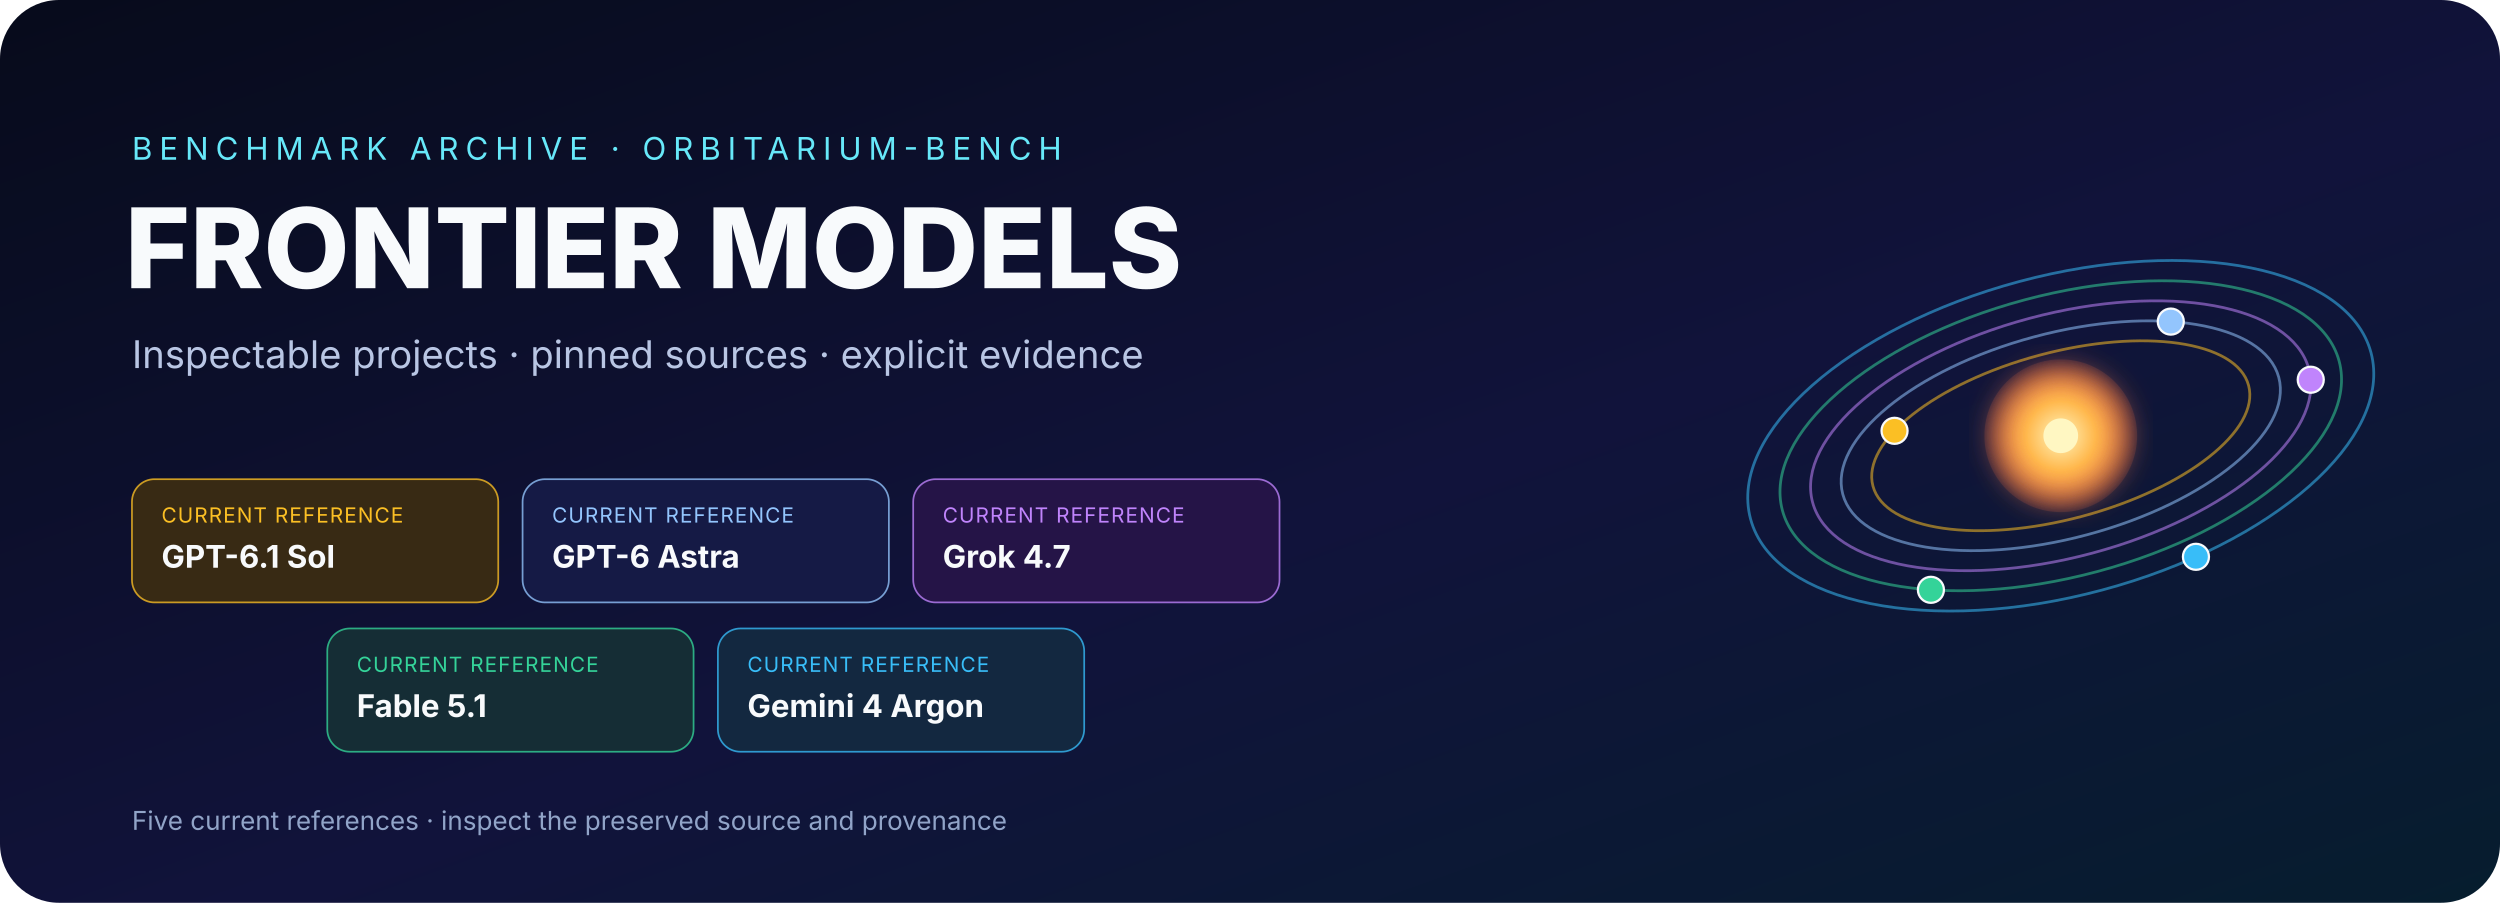
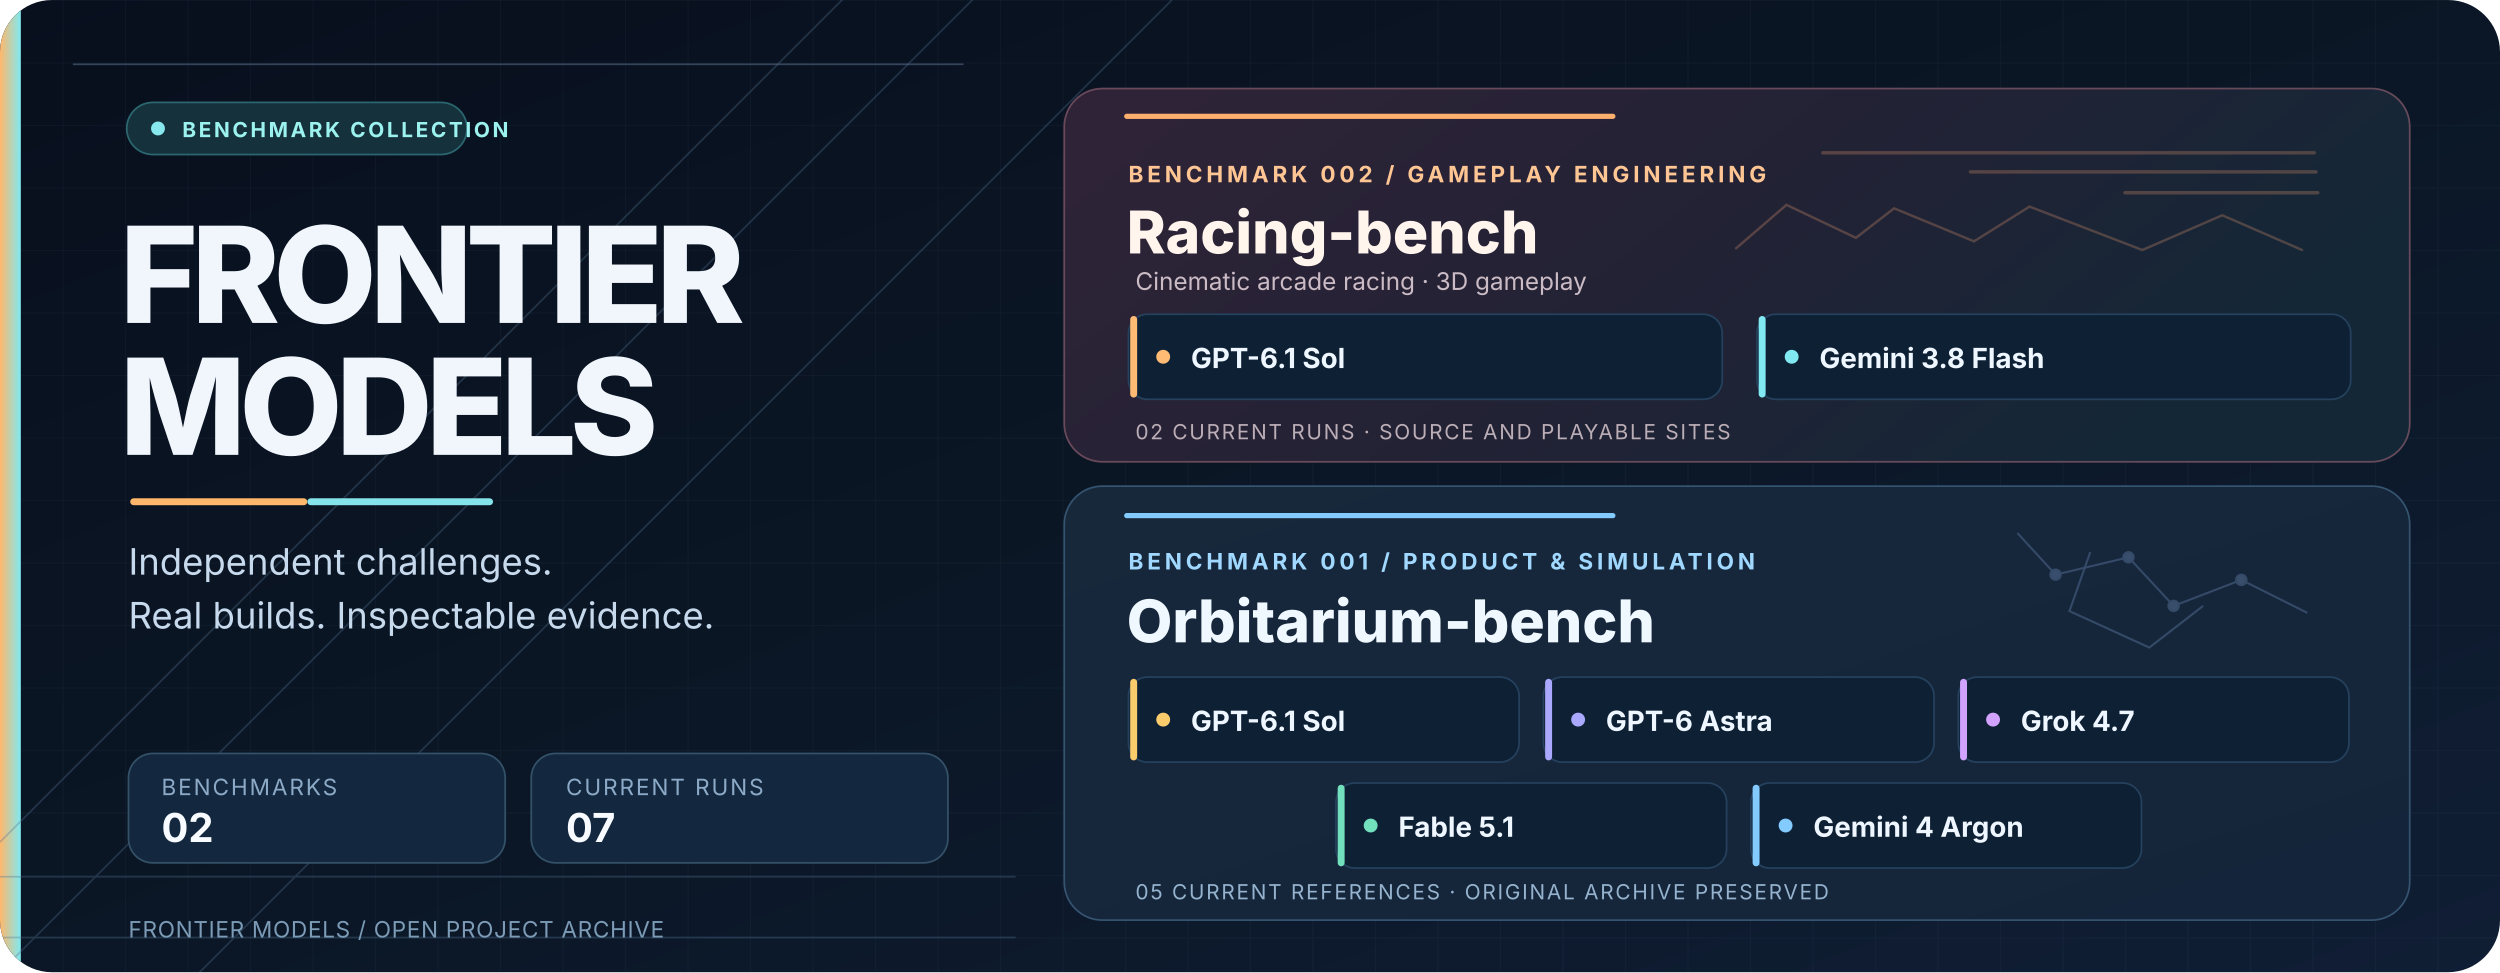
- <svg xmlns="http://www.w3.org/2000/svg" viewBox="0 0 1440 520" role="img" aria-labelledby="title desc">
+ <svg xmlns="http://www.w3.org/2000/svg" viewBox="0 0 1440 560" role="img" aria-labelledby="title desc">
  <defs>
-     <linearGradient id="bg" x1="0" y1="0" x2="1" y2="1">
-       <stop stop-color="#070b1b" />
-       <stop offset=".55" stop-color="#11133b" />
-       <stop offset="1" stop-color="#061d2e" />
+     <linearGradient id="base" x1="0" y1="0" x2="1" y2="1">
+       <stop stop-color="#080f1d" />
+       <stop offset=".52" stop-color="#0b1726" />
+       <stop offset="1" stop-color="#101e35" />
    </linearGradient>
-     <radialGradient id="sun">
-       <stop stop-color="#fff5bd" />
-       <stop offset=".45" stop-color="#ffb84d" />
-       <stop offset="1" stop-color="#ff6b3d" stop-opacity=".14" />
-     </radialGradient>
-     <filter id="glow">
-       <feGaussianBlur stdDeviation="7" result="b" />
-       <feMerge>
-         <feMergeNode in="b" />
-         <feMergeNode in="SourceGraphic" />
-       </feMerge>
-     </filter>
+     <linearGradient id="race" x1="0" y1="0" x2="1" y2=".35">
+       <stop stop-color="#302337" />
+       <stop offset=".57" stop-color="#222235" />
+       <stop offset="1" stop-color="#142737" />
+     </linearGradient>
+     <linearGradient id="orbit" x1="0" y1="0" x2="1" y2="1">
+       <stop stop-color="#17283b" />
+       <stop offset="1" stop-color="#14243a" />
+     </linearGradient>
+     <linearGradient id="rail" x1="0" y1="0" x2="1" y2="0">
+       <stop stop-color="#ffb76b" />
+       <stop offset="1" stop-color="#80e9f2" />
+     </linearGradient>
+     <pattern id="grid" width="36" height="36" patternUnits="userSpaceOnUse">
+       <path d="M36 0H0V36" fill="none" stroke="#4b6386" stroke-opacity=".12" stroke-width=".8" />
+     </pattern>
+     <clipPath id="canvas">
+       <rect width="1440" height="560" rx="30" />
+     </clipPath>
  </defs>
-   <rect width="1440" height="520" rx="34" fill="url(#bg)" />
-   <g>
-     <ellipse data-role="orbit" data-model="gpt-6.1-sol-source" cx="1187" cy="251" rx="112" ry="48" transform="rotate(-15 1187 251)" fill="none" stroke="#fbbf24" stroke-opacity=".54" stroke-width="1.6" />
-     <ellipse data-role="orbit" data-model="gpt-6-astra-max-frontier-v2" cx="1187" cy="251" rx="130" ry="59" transform="rotate(-15 1187 251)" fill="none" stroke="#93c5fd" stroke-opacity=".54" stroke-width="1.6" />
-     <ellipse data-role="orbit" data-model="grok-4.7-solar-source" cx="1187" cy="251" rx="148" ry="70" transform="rotate(-15 1187 251)" fill="none" stroke="#c084fc" stroke-opacity=".54" stroke-width="1.6" />
-     <ellipse data-role="orbit" data-model="fable-5.1-frontier-v2" cx="1187" cy="251" rx="166" ry="81" transform="rotate(-15 1187 251)" fill="none" stroke="#34d399" stroke-opacity=".54" stroke-width="1.6" />
-     <ellipse data-role="orbit" data-model="gemini-4-argon-source" cx="1187" cy="251" rx="185" ry="92" transform="rotate(-15 1187 251)" fill="none" stroke="#38bdf8" stroke-opacity=".54" stroke-width="1.6" />
-   </g>
-   <circle data-role="sun-glow" cx="1187" cy="251" r="44" fill="url(#sun)" filter="url(#glow)" />
-   <circle data-role="sun" cx="1187" cy="251" r="10" fill="#fff7c2" />
-   <g>
-     <circle data-role="planet" data-model="gpt-6.1-sol-source" cx="1091.255" cy="248.152" r="7.5" fill="#fbbf24" stroke="#f8fafc" stroke-width="1.3" />
-     <circle data-role="planet" data-model="gpt-6-astra-max-frontier-v2" cx="1250.375" cy="185.237" r="7.5" fill="#93c5fd" stroke="#f8fafc" stroke-width="1.3" />
-     <circle data-role="planet" data-model="grok-4.7-solar-source" cx="1330.992" cy="218.734" r="7.5" fill="#c084fc" stroke="#f8fafc" stroke-width="1.3" />
-     <circle data-role="planet" data-model="fable-5.1-frontier-v2" cx="1112.204" cy="339.734" r="7.5" fill="#34d399" stroke="#f8fafc" stroke-width="1.3" />
-     <circle data-role="planet" data-model="gemini-4-argon-source" cx="1264.866" cy="320.72" r="7.5" fill="#38bdf8" stroke="#f8fafc" stroke-width="1.3" />
-   </g>
-   <g font-family="Inter,Segoe UI,Arial,sans-serif">
-     <text x="76" y="92" font-size="18" letter-spacing="4" fill="#67e8f9">BENCHMARK ARCHIVE · ORBITARIUM-BENCH</text>
-     <text x="72" y="166" font-size="64" font-weight="800" fill="#f8fafc">FRONTIER MODELS</text>
-     <text x="76" y="212" font-size="22" fill="#b9c6e4">Inspectable projects · pinned sources · explicit evidence</text>
-     <g transform="translate(76 276)">
-       <rect width="211" height="71" rx="13" fill="#382a14" stroke="#fbbf24" stroke-opacity=".78" />
-       <text x="17" y="25" font-size="12" fill="#fbbf24" letter-spacing=".6">CURRENT REFERENCE</text>
-       <text x="17" y="51" font-size="18" font-weight="700" fill="#f8fafc">GPT-6.1 Sol</text>
+   <g clip-path="url(#canvas)" font-family="Inter,Segoe UI,Arial,sans-serif">
+     <rect width="1440" height="560" fill="url(#base)" />
+     <rect width="1440" height="560" fill="url(#grid)" />
+     <path d="M0 0H12V560H0Z" fill="url(#rail)" />
+     <path d="M42 37H555" stroke="#33445b" stroke-width="1" />
+     <g opacity=".34" stroke="#50708f" stroke-width="1" fill="none">
+       <path d="M0 485L585 -100M0 560L605 -45M115 560L675 0" />
+       <path d="M0 505H585M0 540H585" />
    </g>
-     <g transform="translate(301 276)">
-       <rect width="211" height="71" rx="13" fill="#151a45" stroke="#93c5fd" stroke-opacity=".78" />
-       <text x="17" y="25" font-size="12" fill="#93c5fd" letter-spacing=".6">CURRENT REFERENCE</text>
-       <text x="17" y="51" font-size="18" font-weight="700" fill="#f8fafc">GPT-6 Astra</text>
+     <rect x="73" y="59" width="196" height="30" rx="15" fill="#15313c" stroke="#2b6770" />
+     <circle cx="91" cy="74" r="4" fill="#87e9ee" />
+     <text x="105" y="79" font-size="12" font-weight="700" letter-spacing="1.5" fill="#9cf2ef">BENCHMARK COLLECTION</text>
+     <text x="69" y="186" font-size="77" font-weight="800" letter-spacing="-3.8" fill="#f1f6fd">FRONTIER</text>
+     <text x="69" y="262" font-size="77" font-weight="800" letter-spacing="-3.8" fill="#f1f6fd">MODELS</text>
+     <rect x="75" y="287" width="102" height="4" rx="2" fill="#ffb76b" />
+     <rect x="177" y="287" width="107" height="4" rx="2" fill="#85e4eb" />
+     <text x="74" y="331" font-size="21" fill="#c7d9ec">Independent challenges.</text>
+     <text x="74" y="362" font-size="21" fill="#c7d9ec">Real builds. Inspectable evidence.</text>
+     <g data-role="collection-counts">
+       <rect x="74" y="434" width="217" height="63" rx="14" fill="#13283e" stroke="#345168" />
+       <text x="93" y="458" font-size="13" letter-spacing="1.1" fill="#8caac7">BENCHMARKS</text>
+       <text x="93" y="485" font-size="23" font-weight="750" fill="#f8fbff">02</text>
+       <rect x="306" y="434" width="240" height="63" rx="14" fill="#13283e" stroke="#345168" />
+       <text x="326" y="458" font-size="13" letter-spacing="1.1" fill="#8caac7">CURRENT RUNS</text>
+       <text x="326" y="485" font-size="23" font-weight="750" fill="#f8fbff">07</text>
    </g>
-     <g transform="translate(526 276)">
-       <rect width="211" height="71" rx="13" fill="#251447" stroke="#c084fc" stroke-opacity=".78" />
-       <text x="17" y="25" font-size="12" fill="#c084fc" letter-spacing=".6">CURRENT REFERENCE</text>
-       <text x="17" y="51" font-size="18" font-weight="700" fill="#f8fafc">Grok 4.7</text>
+     <g data-benchmark="racing">
+       <rect x="613" y="51" width="775" height="215" rx="22" fill="url(#race)" stroke="#7d5565" stroke-opacity=".8" />
+       <path d="M649 67H929" stroke="#fdaf6d" stroke-width="3" stroke-linecap="round" />
+       <g stroke="#ec9b70" fill="none" stroke-linecap="round" opacity=".27">
+         <path d="M1050 88h283M1135 99h199M1224 111h111" stroke-width="2" />
+         <path d="M1000 143l29 -25 40 19 22 -17 46 19 32 -20 65 25 46 -20 46 20" stroke-width="1.4" />
+       </g>
+       <text x="650" y="105" font-size="13" font-weight="700" letter-spacing="2.2" fill="#ffc694">BENCHMARK 002 / GAMEPLAY ENGINEERING</text>
+       <text x="649" y="146" font-size="34" font-weight="800" fill="#fff5ed">Racing-bench</text>
+       <text x="654" y="167" font-size="14" fill="#cbbbc4">Cinematic arcade racing · 3D gameplay</text>
+       <g data-role="run" data-benchmark="racing" data-model="gpt-6.1-sol">
+         <rect x="650" y="181" width="342" height="49" rx="11" fill="#0e2034" stroke="#25415d" />
+         <rect x="651" y="182" width="4" height="47" rx="2" fill="#ffbb73" />
+         <circle cx="670" cy="205.5" r="4" fill="#ffbb73" />
+         <text x="686" y="212" font-size="16" font-weight="650" fill="#eef6ff">GPT-6.1 Sol</text>
+       </g>
+       <g data-role="run" data-benchmark="racing" data-model="gemini-3.8-flash">
+         <rect x="1012" y="181" width="342" height="49" rx="11" fill="#0e2034" stroke="#25415d" />
+         <rect x="1013" y="182" width="4" height="47" rx="2" fill="#80e9f2" />
+         <circle cx="1032" cy="205.5" r="4" fill="#80e9f2" />
+         <text x="1048" y="212" font-size="16" font-weight="650" fill="#eef6ff">Gemini 3.8 Flash</text>
+       </g>
+       <text x="654" y="253" font-size="12" letter-spacing="1" fill="#bcaeb6">02 CURRENT RUNS   ·   SOURCE AND PLAYABLE SITES</text>
    </g>
-     <g transform="translate(188.5 362)">
-       <rect width="211" height="71" rx="13" fill="#152d35" stroke="#34d399" stroke-opacity=".78" />
-       <text x="17" y="25" font-size="12" fill="#34d399" letter-spacing=".6">CURRENT REFERENCE</text>
-       <text x="17" y="51" font-size="18" font-weight="700" fill="#f8fafc">Fable 5.1</text>
+     <g data-benchmark="orbitarium">
+       <rect x="613" y="280" width="775" height="250" rx="22" fill="url(#orbit)" stroke="#3e617f" stroke-opacity=".8" />
+       <path d="M649 297H929" stroke="#83caff" stroke-width="3" stroke-linecap="round" />
+       <g opacity=".25" fill="none" stroke="#8eb6f0" stroke-width="1.2">
+         <path d="M1162 307l22 24 42 -10 26 28 39 -15 38 19" />
+         <path d="M1204 318l-12 34 46 21 31 -24" />
+         <circle cx="1184" cy="331" r="3" fill="#9fc9ff" />
+         <circle cx="1226" cy="321" r="3" fill="#9fc9ff" />
+         <circle cx="1252" cy="349" r="3" fill="#9fc9ff" />
+         <circle cx="1291" cy="334" r="3" fill="#9fc9ff" />
+       </g>
+       <text x="650" y="328" font-size="13" font-weight="700" letter-spacing="2.2" fill="#a1d8ff">BENCHMARK 001 / PRODUCT &amp; SIMULATION</text>
+       <text x="649" y="370" font-size="34" font-weight="800" fill="#f0f8ff">Orbitarium-bench</text>
+       <g data-role="run" data-benchmark="orbitarium" data-model="gpt-6.1-sol-source">
+         <rect x="650" y="390" width="225" height="49" rx="11" fill="#0e2034" stroke="#25415d" />
+         <rect x="651" y="391" width="4" height="47" rx="2" fill="#facc6b" />
+         <circle cx="670" cy="414.5" r="4" fill="#facc6b" />
+         <text x="686" y="421" font-size="16" font-weight="650" fill="#eef6ff">GPT-6.1 Sol</text>
+       </g>
+       <g data-role="run" data-benchmark="orbitarium" data-model="gpt-6-astra-max-frontier-v2">
+         <rect x="889" y="390" width="225" height="49" rx="11" fill="#0e2034" stroke="#25415d" />
+         <rect x="890" y="391" width="4" height="47" rx="2" fill="#aaa7ff" />
+         <circle cx="909" cy="414.5" r="4" fill="#aaa7ff" />
+         <text x="925" y="421" font-size="16" font-weight="650" fill="#eef6ff">GPT-6 Astra</text>
+       </g>
+       <g data-role="run" data-benchmark="orbitarium" data-model="grok-4.7-solar-source">
+         <rect x="1128" y="390" width="225" height="49" rx="11" fill="#0e2034" stroke="#25415d" />
+         <rect x="1129" y="391" width="4" height="47" rx="2" fill="#d2a2ff" />
+         <circle cx="1148" cy="414.5" r="4" fill="#d2a2ff" />
+         <text x="1164" y="421" font-size="16" font-weight="650" fill="#eef6ff">Grok 4.7</text>
+       </g>
+       <g data-role="run" data-benchmark="orbitarium" data-model="fable-5.1-frontier-v2">
+         <rect x="769.5" y="451" width="225" height="49" rx="11" fill="#0e2034" stroke="#25415d" />
+         <rect x="770.5" y="452" width="4" height="47" rx="2" fill="#72dfbd" />
+         <circle cx="789.5" cy="475.5" r="4" fill="#72dfbd" />
+         <text x="805.5" y="482" font-size="16" font-weight="650" fill="#eef6ff">Fable 5.1</text>
+       </g>
+       <g data-role="run" data-benchmark="orbitarium" data-model="gemini-4-argon-source">
+         <rect x="1008.5" y="451" width="225" height="49" rx="11" fill="#0e2034" stroke="#25415d" />
+         <rect x="1009.5" y="452" width="4" height="47" rx="2" fill="#83caff" />
+         <circle cx="1028.5" cy="475.5" r="4" fill="#83caff" />
+         <text x="1044.5" y="482" font-size="16" font-weight="650" fill="#eef6ff">Gemini 4 Argon</text>
+       </g>
+       <text x="654" y="518" font-size="12" letter-spacing="1" fill="#95b3ce">05 CURRENT REFERENCES   ·   ORIGINAL ARCHIVE PRESERVED</text>
    </g>
-     <g transform="translate(413.5 362)">
-       <rect width="211" height="71" rx="13" fill="#132840" stroke="#38bdf8" stroke-opacity=".78" />
-       <text x="17" y="25" font-size="12" fill="#38bdf8" letter-spacing=".6">CURRENT REFERENCE</text>
-       <text x="17" y="51" font-size="18" font-weight="700" fill="#f8fafc">Gemini 4 Argon</text>
-     </g>
-     <text x="76" y="478" font-size="15" fill="#91a4c8">Five current references · inspect the preserved source and provenance</text>
+     <text x="74" y="540" font-size="13" letter-spacing=".4" fill="#7c9bb6">FRONTIER MODELS  /  OPEN PROJECT ARCHIVE</text>
  </g>
</svg>
